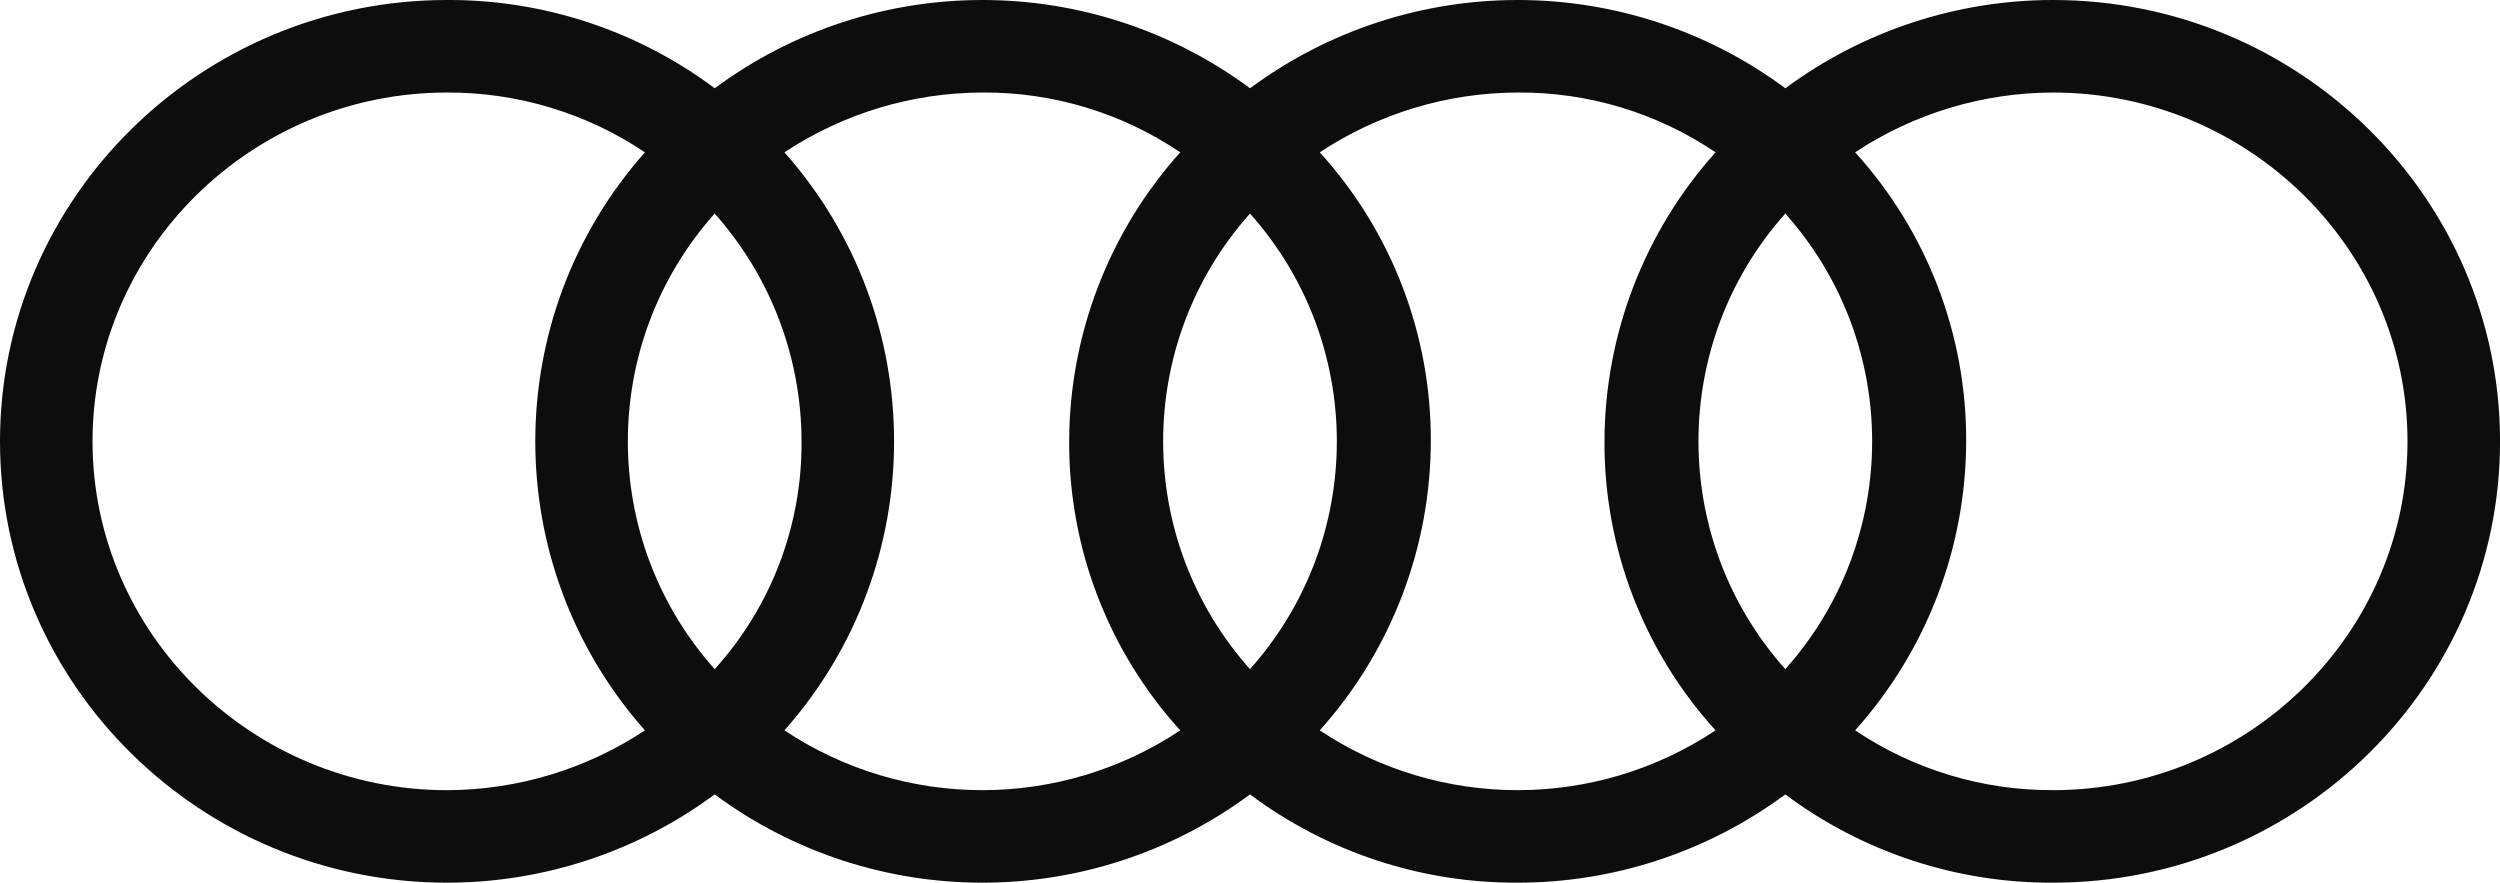
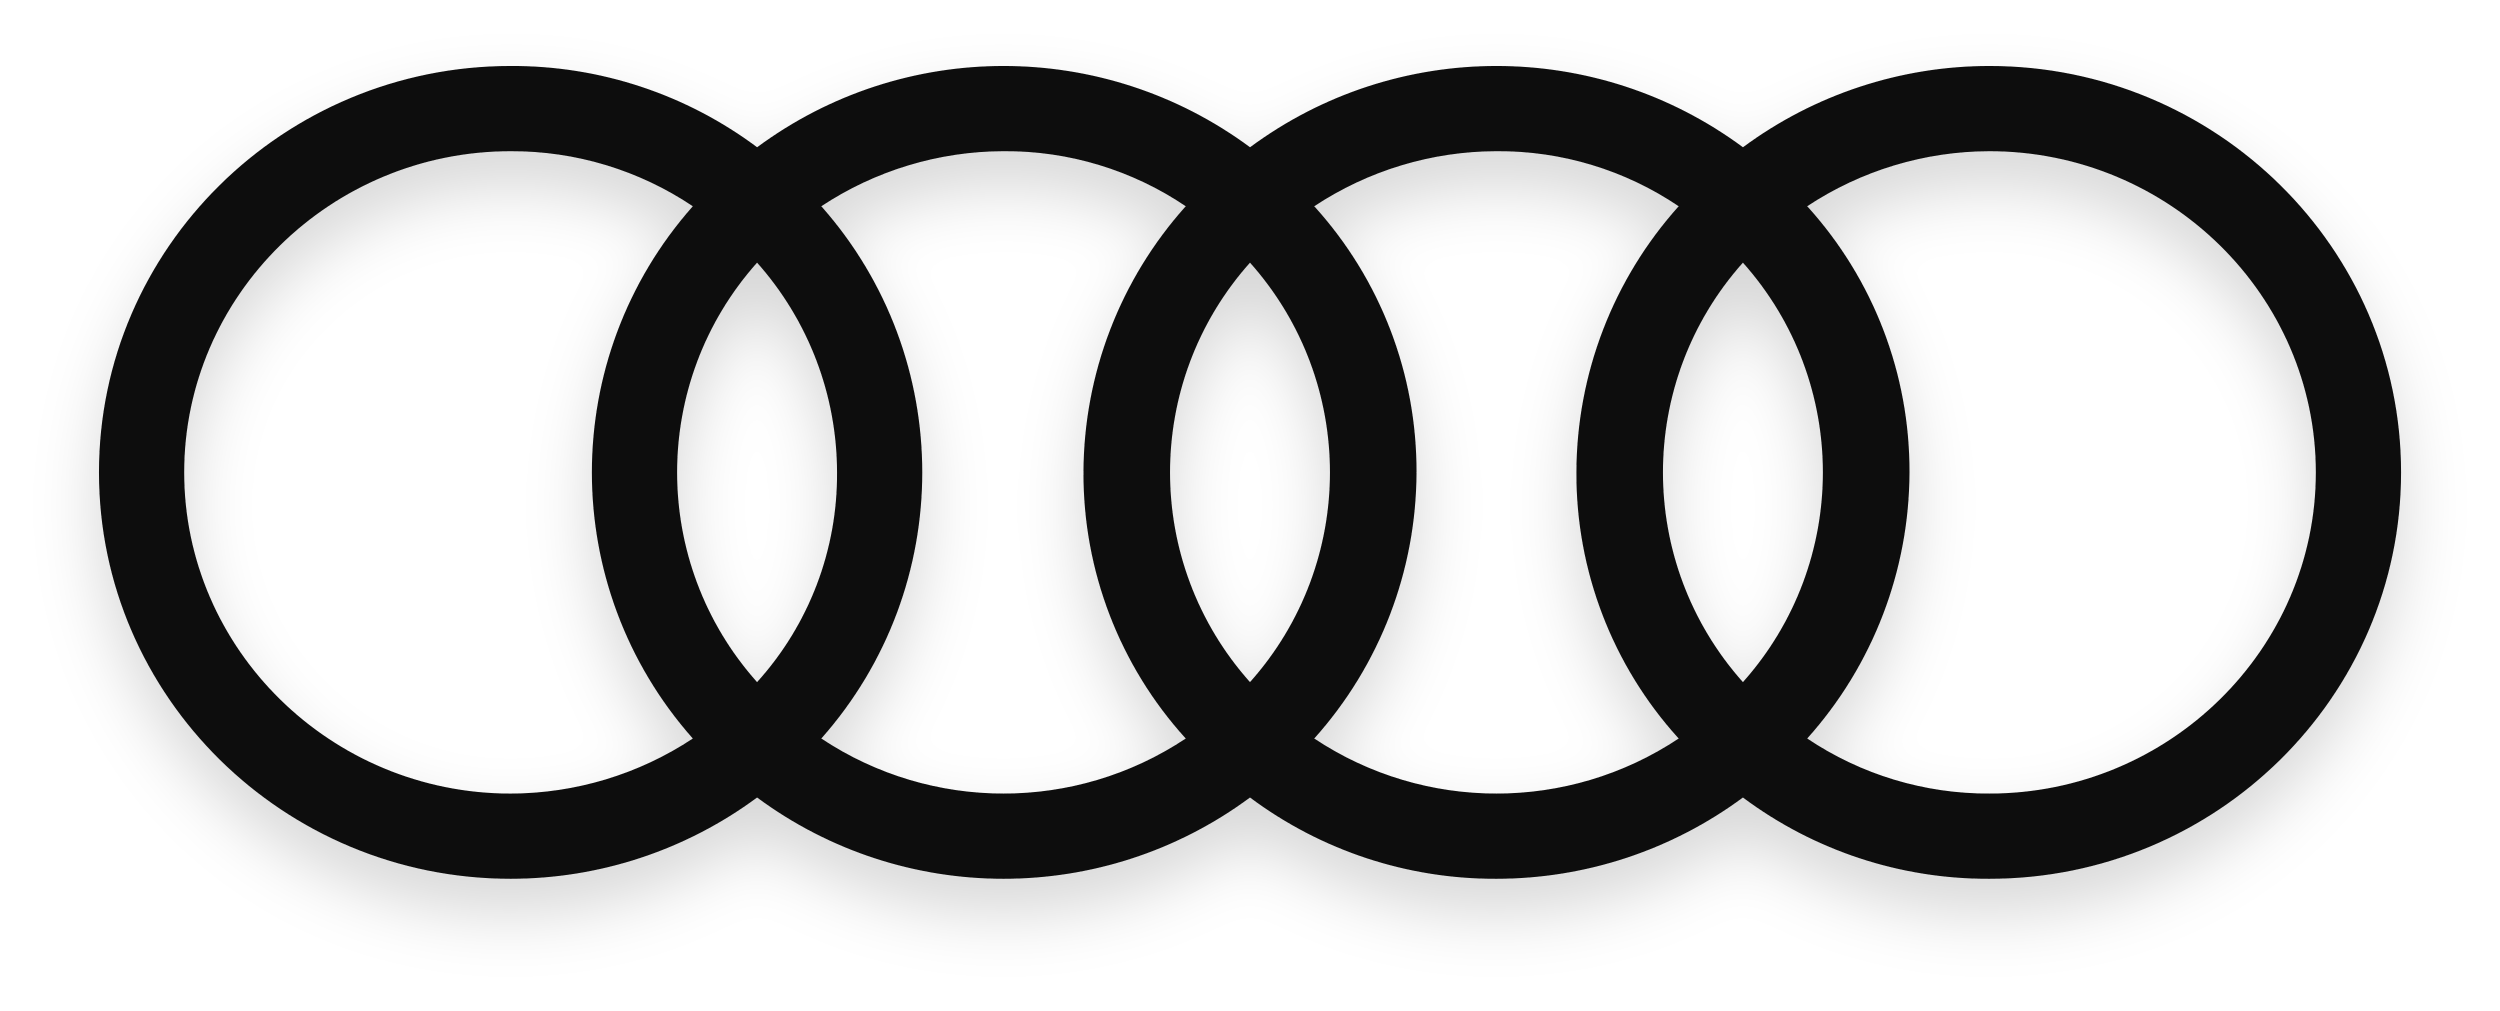
- <svg xmlns="http://www.w3.org/2000/svg" width="209.327" height="73.908" viewBox="0 0 209.327 73.908">
-   <path id="Audi" d="M171.9,0a37.7,37.7,0,0,0-22.411,7.391,37.673,37.673,0,0,0-44.822,0,37.673,37.673,0,0,0-44.822,0A37.167,37.167,0,0,0,37.431,0C16.808,0,0,16.57,0,36.954S16.808,73.908,37.431,73.908a37.7,37.7,0,0,0,22.411-7.391,37.673,37.673,0,0,0,44.822,0,37.167,37.167,0,0,0,22.411,7.391,37.7,37.7,0,0,0,22.411-7.391A37.167,37.167,0,0,0,171.9,73.908c20.623,0,37.431-16.57,37.431-36.954S192.519,0,171.9,0ZM149.485,56.027a28.65,28.65,0,0,1,0-38.146,28.65,28.65,0,0,1,0,38.146Zm-44.822,0a28.65,28.65,0,0,1,0-38.146,28.65,28.65,0,0,1,0,38.146Zm-44.822,0a28.65,28.65,0,0,1,0-38.146,28.725,28.725,0,0,1,7.272,19.073A28.141,28.141,0,0,1,59.842,56.027ZM7.748,36.954C7.748,20.861,21.1,7.748,37.431,7.748A29.506,29.506,0,0,1,54,12.755a36.488,36.488,0,0,0,0,48.4,30.165,30.165,0,0,1-16.57,5.007C21.1,66.16,7.748,53.047,7.748,36.954Zm57.934,24.2a36.488,36.488,0,0,0,0-48.4,30.165,30.165,0,0,1,16.57-5.007,29.224,29.224,0,0,1,16.57,5.007,36.365,36.365,0,0,0-9.3,24.2,35.783,35.783,0,0,0,9.3,24.2,29.922,29.922,0,0,1-33.139,0Zm44.822,0a36.365,36.365,0,0,0,9.3-24.2,35.783,35.783,0,0,0-9.3-24.2,30.165,30.165,0,0,1,16.57-5.007,29.224,29.224,0,0,1,16.57,5.007,36.365,36.365,0,0,0-9.3,24.2,35.783,35.783,0,0,0,9.3,24.2,29.922,29.922,0,0,1-33.139,0ZM171.9,66.16a29.506,29.506,0,0,1-16.57-5.007,36.365,36.365,0,0,0,9.3-24.2,35.783,35.783,0,0,0-9.3-24.2A30.165,30.165,0,0,1,171.9,7.748c16.331,0,29.682,13.113,29.682,29.206S188.227,66.16,171.9,66.16Z" fill="#0d0d0d" />
+ <svg xmlns="http://www.w3.org/2000/svg" width="227.327" height="91.908" viewBox="0 0 227.327 91.908">
+   <defs>
+     <filter id="Audi" x="0" y="0" width="227.327" height="91.908" filterUnits="userSpaceOnUse">
+       <feOffset dy="3" input="SourceAlpha" />
+       <feGaussianBlur stdDeviation="3" result="blur" />
+       <feFlood flood-color="#0d0d0d" flood-opacity="0.161" />
+       <feComposite operator="in" in2="blur" />
+       <feComposite in="SourceGraphic" />
+     </filter>
+   </defs>
+   <g transform="matrix(1, 0, 0, 1, 0, 0)" filter="url(#Audi)">
+     <path id="Audi-2" data-name="Audi" d="M171.9,0a37.7,37.7,0,0,0-22.411,7.391,37.673,37.673,0,0,0-44.822,0,37.673,37.673,0,0,0-44.822,0A37.167,37.167,0,0,0,37.431,0C16.808,0,0,16.57,0,36.954S16.808,73.908,37.431,73.908a37.7,37.7,0,0,0,22.411-7.391,37.673,37.673,0,0,0,44.822,0,37.167,37.167,0,0,0,22.411,7.391,37.7,37.7,0,0,0,22.411-7.391A37.167,37.167,0,0,0,171.9,73.908c20.623,0,37.431-16.57,37.431-36.954S192.519,0,171.9,0ZM149.485,56.027a28.65,28.65,0,0,1,0-38.146,28.65,28.65,0,0,1,0,38.146Zm-44.822,0a28.65,28.65,0,0,1,0-38.146,28.65,28.65,0,0,1,0,38.146Zm-44.822,0a28.65,28.65,0,0,1,0-38.146,28.725,28.725,0,0,1,7.272,19.073A28.141,28.141,0,0,1,59.842,56.027ZM7.748,36.954C7.748,20.861,21.1,7.748,37.431,7.748A29.506,29.506,0,0,1,54,12.755a36.488,36.488,0,0,0,0,48.4,30.165,30.165,0,0,1-16.57,5.007C21.1,66.16,7.748,53.047,7.748,36.954Zm57.934,24.2a36.488,36.488,0,0,0,0-48.4,30.165,30.165,0,0,1,16.57-5.007,29.224,29.224,0,0,1,16.57,5.007,36.365,36.365,0,0,0-9.3,24.2,35.783,35.783,0,0,0,9.3,24.2,29.922,29.922,0,0,1-33.139,0Zm44.822,0a36.365,36.365,0,0,0,9.3-24.2,35.783,35.783,0,0,0-9.3-24.2,30.165,30.165,0,0,1,16.57-5.007,29.224,29.224,0,0,1,16.57,5.007,36.365,36.365,0,0,0-9.3,24.2,35.783,35.783,0,0,0,9.3,24.2,29.922,29.922,0,0,1-33.139,0ZM171.9,66.16a29.506,29.506,0,0,1-16.57-5.007,36.365,36.365,0,0,0,9.3-24.2,35.783,35.783,0,0,0-9.3-24.2A30.165,30.165,0,0,1,171.9,7.748c16.331,0,29.682,13.113,29.682,29.206S188.227,66.16,171.9,66.16Z" transform="translate(9 6)" fill="#0d0d0d" />
+   </g>
</svg>
